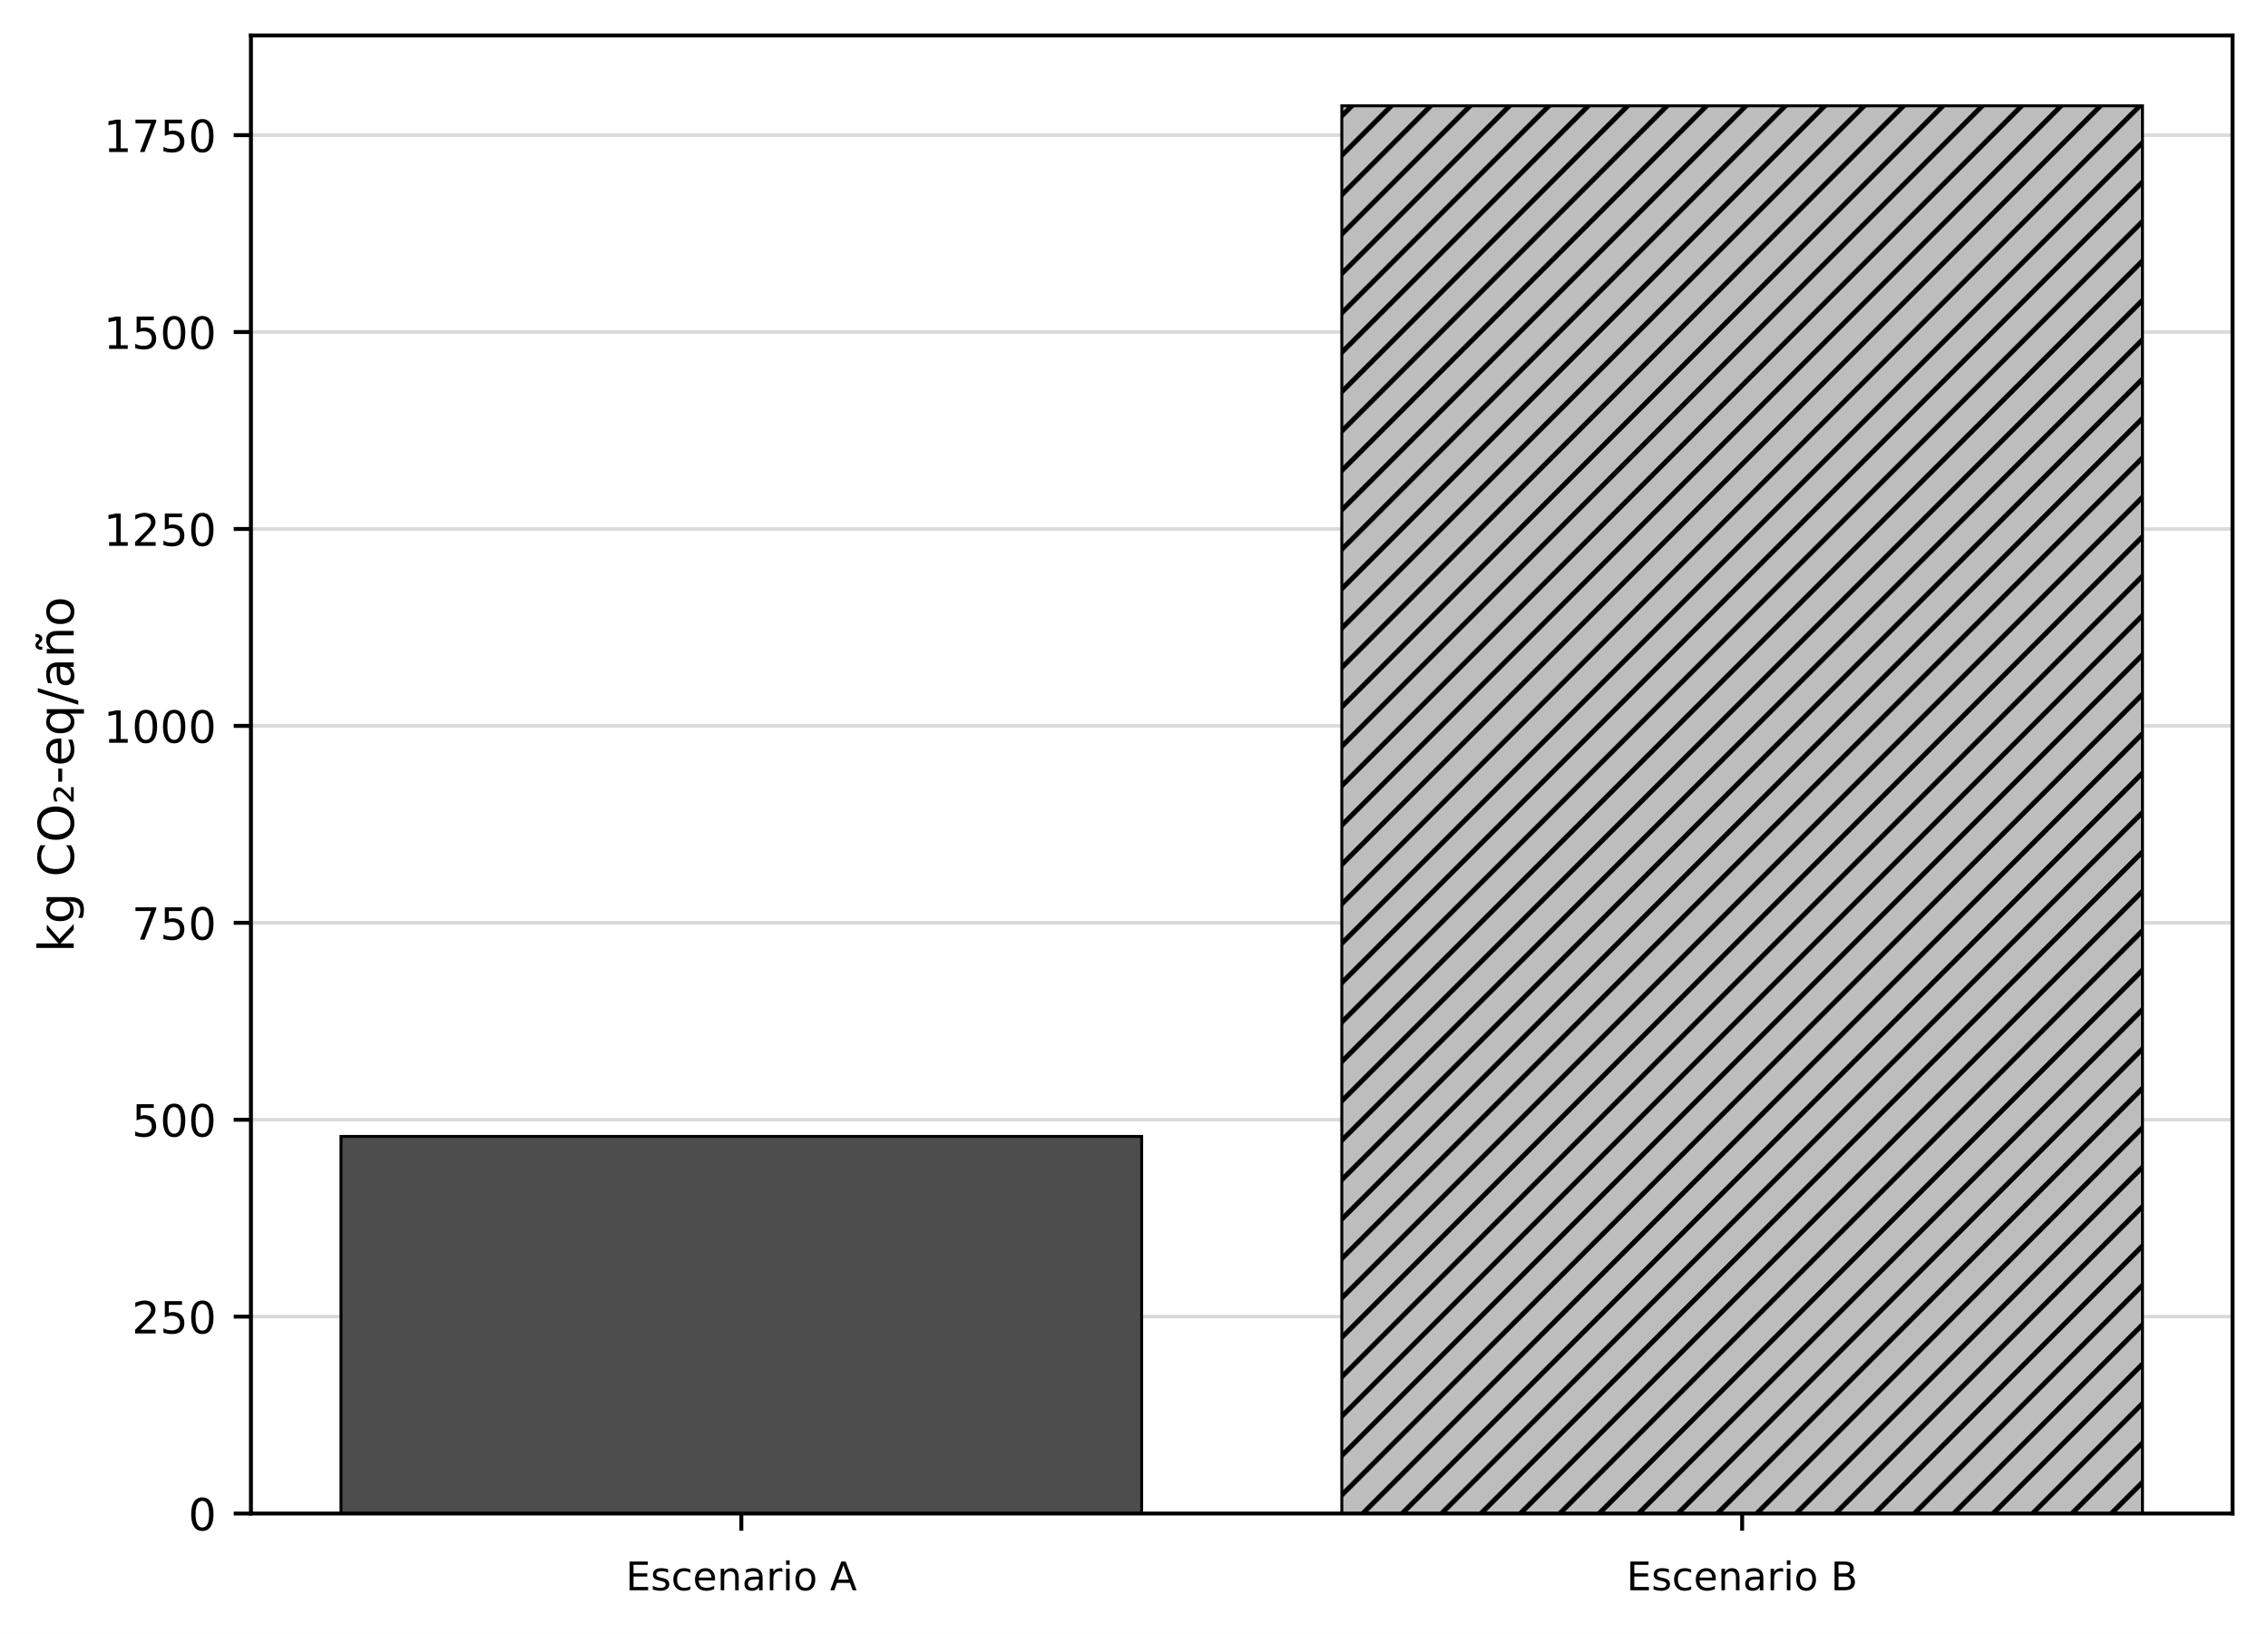
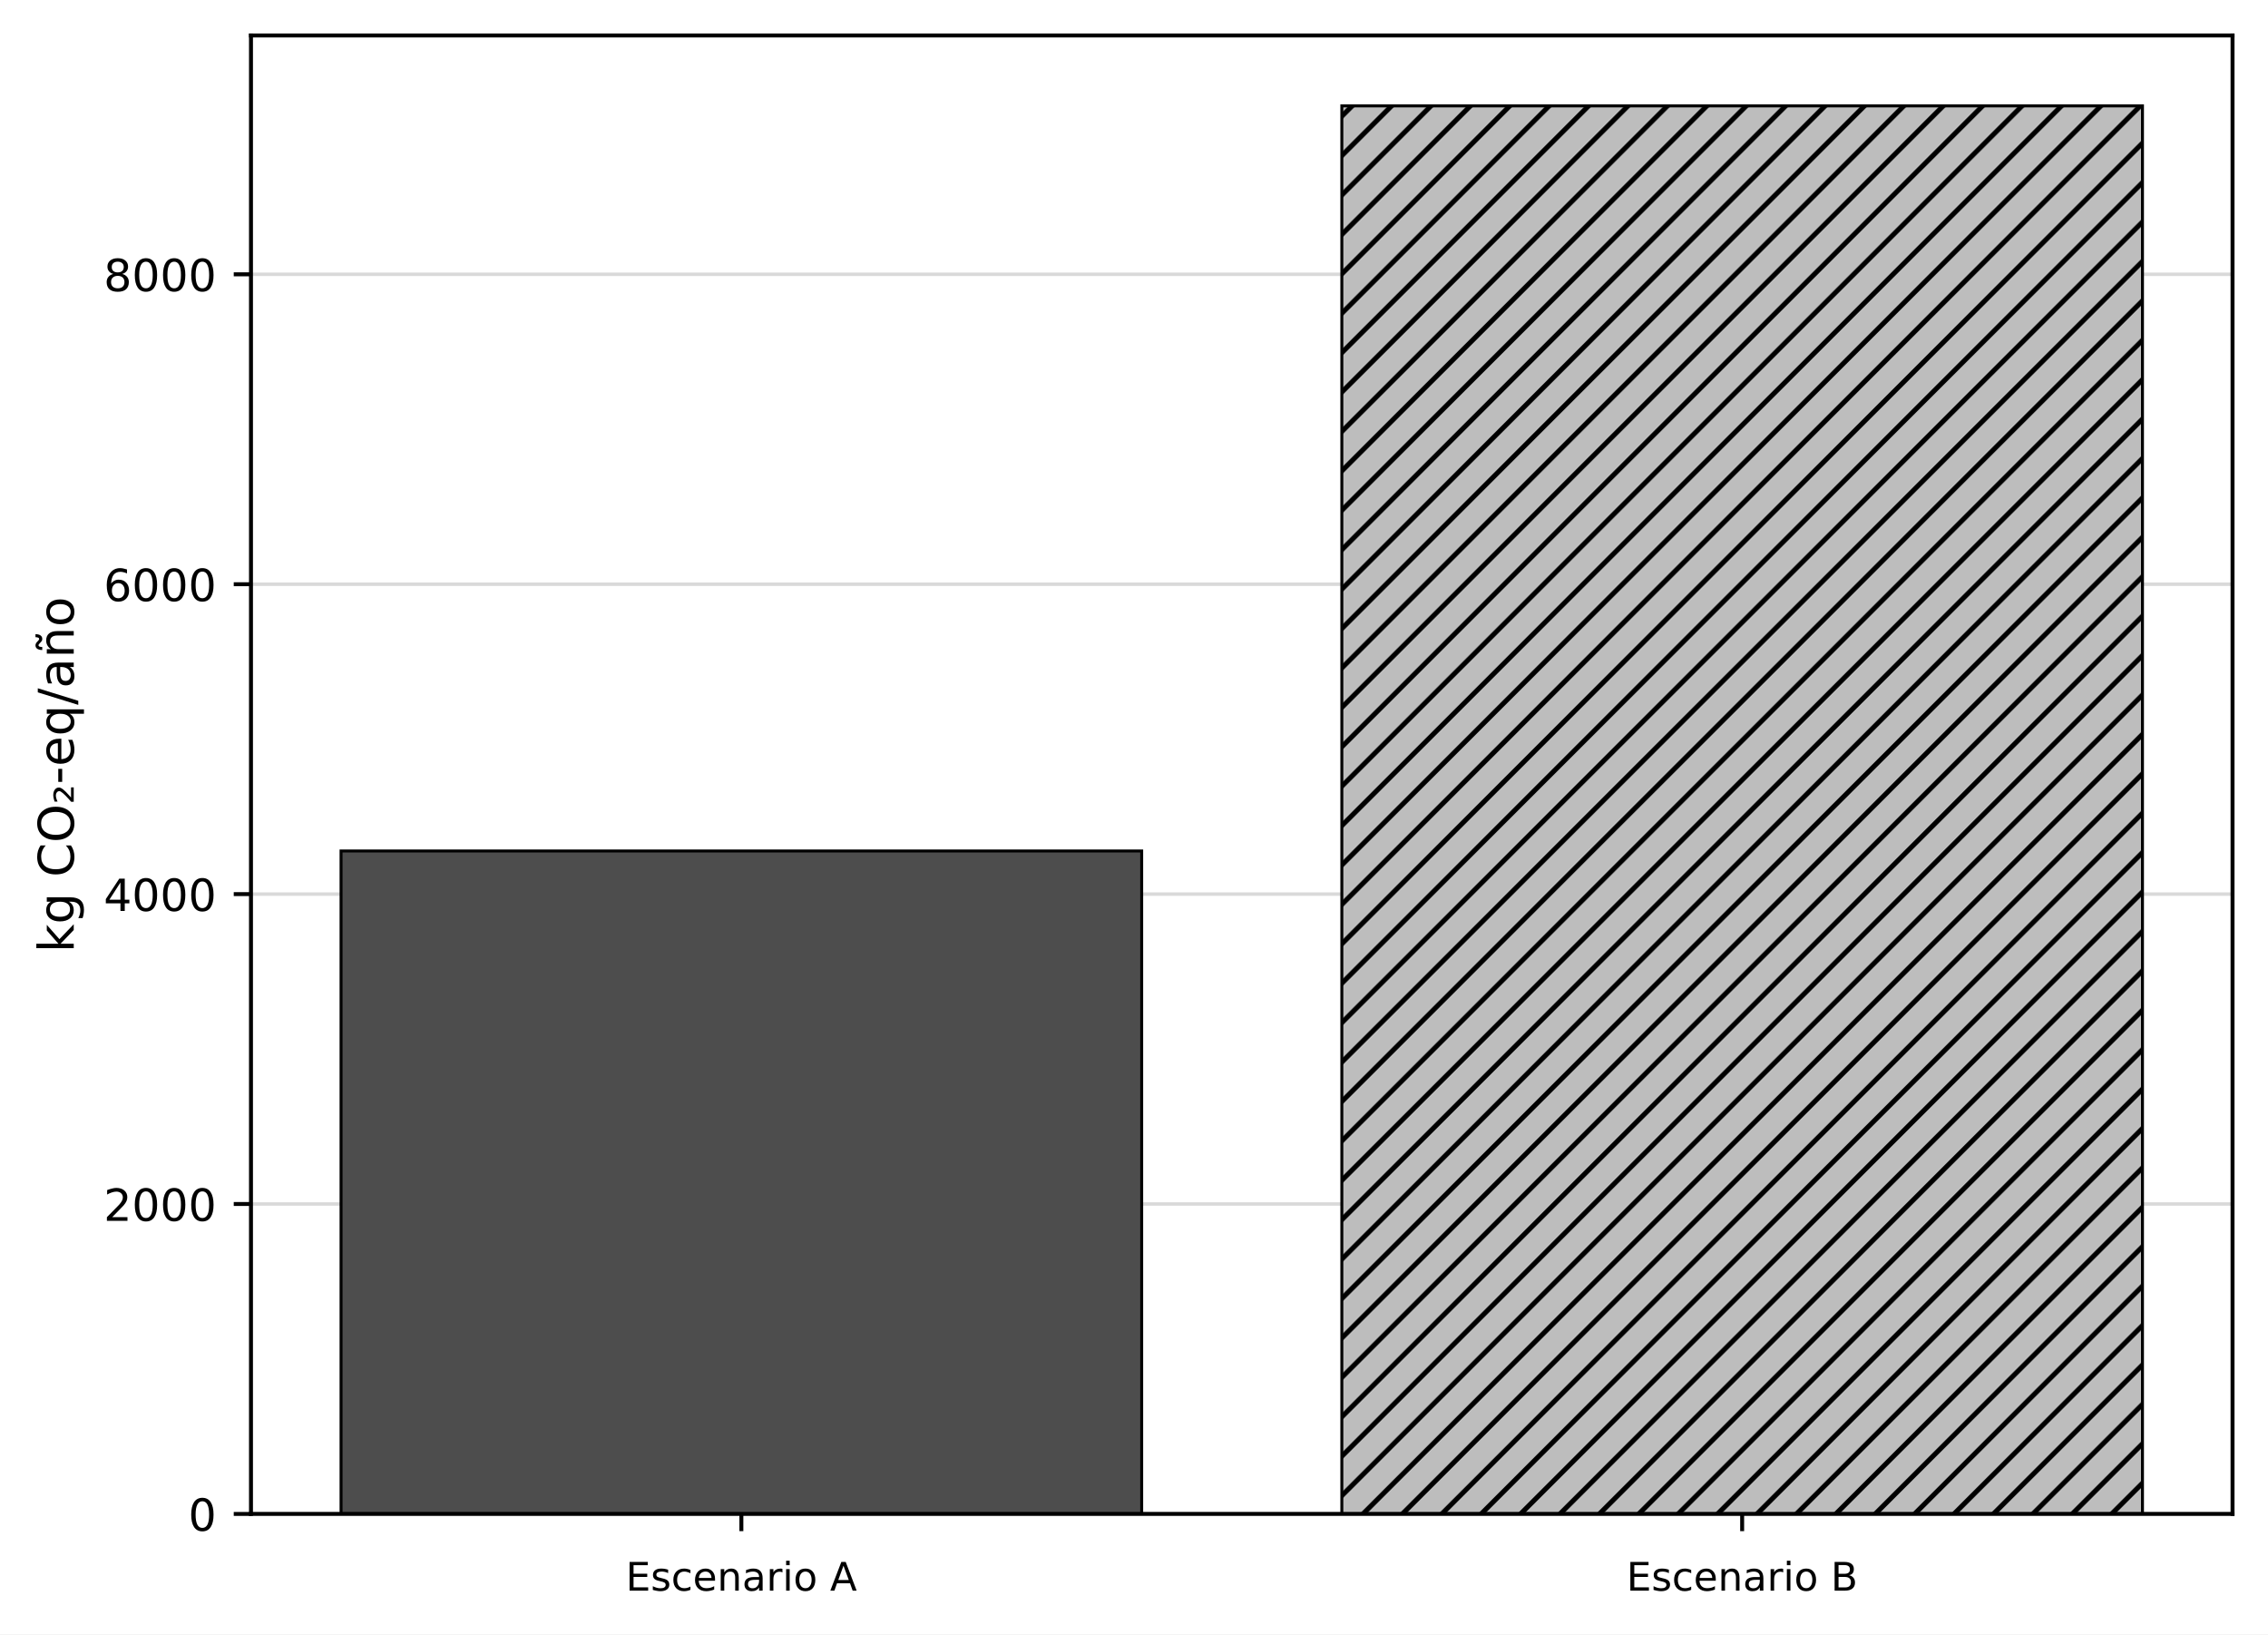
- <svg xmlns="http://www.w3.org/2000/svg" xmlns:xlink="http://www.w3.org/1999/xlink" width="460.523pt" height="331.743pt" viewBox="0 0 460.523 331.743" version="1.1">
+ <svg xmlns="http://www.w3.org/2000/svg" xmlns:xlink="http://www.w3.org/1999/xlink" width="460.433pt" height="331.743pt" viewBox="0 0 460.433 331.743" version="1.1">
  <defs>
    <style type="text/css">*{stroke-linejoin: round; stroke-linecap: butt}</style>
  </defs>
  <g id="figure_1">
    <g id="patch_1">
-       <path d="M 0 331.743  L 460.523 331.743  L 460.523 0  L 0 0  z " style="fill: #ffffff" />
+       <path d="M 0 331.743  L 460.433 331.743  L 460.433 0  L 0 0  z " style="fill: #ffffff" />
    </g>
    <g id="axes_1">
      <g id="patch_2">
-         <path d="M 50.953 307.3  L 453.323 307.3  L 453.323 7.2  L 50.953 7.2  z " style="fill: #ffffff" />
+         <path d="M 50.953 307.3  L 453.233 307.3  L 453.233 7.2  L 50.953 7.2  z " style="fill: #ffffff" />
      </g>
      <g id="matplotlib.axis_1">
        <g id="xtick_1">
          <g id="line2d_1">
            <defs>
-               <path id="m650770dafb" d="M 0 0  L 0 3.5  " style="stroke: #000000; stroke-width: 0.8" />
+               <path id="ma55a5f6a79" d="M 0 0  L 0 3.5  " style="stroke: #000000; stroke-width: 0.8" />
            </defs>
            <g>
-               <use xlink:href="#m650770dafb" x="150.53" y="307.3" style="stroke: #000000; stroke-width: 0.8" />
+               <use xlink:href="#ma55a5f6a79" x="150.508" y="307.3" style="stroke: #000000; stroke-width: 0.8" />
            </g>
          </g>
          <g id="text_1">
-             <text style="font-size: 8px; font-family: 'DejaVu Sans'; text-anchor: middle" x="150.53" y="322.879" transform="rotate(-0 150.5299 322.8788)">Escenario A</text>
+             <text style="font-size: 8px; font-family: 'DejaVu Sans'; text-anchor: middle" x="150.508" y="322.879" transform="rotate(-0 150.5076 322.8788)">Escenario A</text>
          </g>
        </g>
        <g id="xtick_2">
          <g id="line2d_2">
            <g>
-               <use xlink:href="#m650770dafb" x="353.747" y="307.3" style="stroke: #000000; stroke-width: 0.8" />
+               <use xlink:href="#ma55a5f6a79" x="353.679" y="307.3" style="stroke: #000000; stroke-width: 0.8" />
            </g>
          </g>
          <g id="text_2">
-             <text style="font-size: 8px; font-family: 'DejaVu Sans'; text-anchor: middle" x="353.747" y="322.879" transform="rotate(-0 353.747 322.8788)">Escenario B</text>
+             <text style="font-size: 8px; font-family: 'DejaVu Sans'; text-anchor: middle" x="353.679" y="322.879" transform="rotate(-0 353.6793 322.8788)">Escenario B</text>
          </g>
        </g>
      </g>
      <g id="matplotlib.axis_2">
        <g id="ytick_1">
          <g id="line2d_3">
-             <path d="M 50.953 307.3  L 453.323 307.3  " clip-path="url(#p86dbf8bbb6)" style="fill: none; stroke: #d9d9d9; stroke-width: 0.7; stroke-linecap: square" />
+             <path d="M 50.953 307.3  L 453.233 307.3  " clip-path="url(#pb0bb57e6a0)" style="fill: none; stroke: #d9d9d9; stroke-width: 0.7; stroke-linecap: square" />
          </g>
          <g id="line2d_4">
            <defs>
-               <path id="m160d6a5a36" d="M 0 0  L -3.5 0  " style="stroke: #000000; stroke-width: 0.8" />
+               <path id="m1a4f6ff0b9" d="M 0 0  L -3.5 0  " style="stroke: #000000; stroke-width: 0.8" />
            </defs>
            <g>
-               <use xlink:href="#m160d6a5a36" x="50.953" y="307.3" style="stroke: #000000; stroke-width: 0.8" />
+               <use xlink:href="#m1a4f6ff0b9" x="50.953" y="307.3" style="stroke: #000000; stroke-width: 0.8" />
            </g>
          </g>
          <g id="text_3">
            <text style="font-size: 9px; font-family: 'DejaVu Sans'; text-anchor: end" x="43.953" y="310.719" transform="rotate(-0 43.95344 310.7193)">0</text>
          </g>
        </g>
        <g id="ytick_2">
          <g id="line2d_5">
-             <path d="M 50.953 267.32  L 453.323 267.32  " clip-path="url(#p86dbf8bbb6)" style="fill: none; stroke: #d9d9d9; stroke-width: 0.7; stroke-linecap: square" />
+             <path d="M 50.953 244.395  L 453.233 244.395  " clip-path="url(#pb0bb57e6a0)" style="fill: none; stroke: #d9d9d9; stroke-width: 0.7; stroke-linecap: square" />
          </g>
          <g id="line2d_6">
            <g>
-               <use xlink:href="#m160d6a5a36" x="50.953" y="267.32" style="stroke: #000000; stroke-width: 0.8" />
+               <use xlink:href="#m1a4f6ff0b9" x="50.953" y="244.395" style="stroke: #000000; stroke-width: 0.8" />
            </g>
          </g>
          <g id="text_4">
-             <text style="font-size: 9px; font-family: 'DejaVu Sans'; text-anchor: end" x="43.953" y="270.739" transform="rotate(-0 43.95344 270.7391)">250</text>
+             <text style="font-size: 9px; font-family: 'DejaVu Sans'; text-anchor: end" x="43.953" y="247.814" transform="rotate(-0 43.95344 247.8145)">2000</text>
          </g>
        </g>
        <g id="ytick_3">
          <g id="line2d_7">
-             <path d="M 50.953 227.34  L 453.323 227.34  " clip-path="url(#p86dbf8bbb6)" style="fill: none; stroke: #d9d9d9; stroke-width: 0.7; stroke-linecap: square" />
+             <path d="M 50.953 181.49  L 453.233 181.49  " clip-path="url(#pb0bb57e6a0)" style="fill: none; stroke: #d9d9d9; stroke-width: 0.7; stroke-linecap: square" />
          </g>
          <g id="line2d_8">
            <g>
-               <use xlink:href="#m160d6a5a36" x="50.953" y="227.34" style="stroke: #000000; stroke-width: 0.8" />
+               <use xlink:href="#m1a4f6ff0b9" x="50.953" y="181.49" style="stroke: #000000; stroke-width: 0.8" />
            </g>
          </g>
          <g id="text_5">
-             <text style="font-size: 9px; font-family: 'DejaVu Sans'; text-anchor: end" x="43.953" y="230.759" transform="rotate(-0 43.95344 230.7588)">500</text>
+             <text style="font-size: 9px; font-family: 'DejaVu Sans'; text-anchor: end" x="43.953" y="184.91" transform="rotate(-0 43.95344 184.9097)">4000</text>
          </g>
        </g>
        <g id="ytick_4">
          <g id="line2d_9">
-             <path d="M 50.953 187.359  L 453.323 187.359  " clip-path="url(#p86dbf8bbb6)" style="fill: none; stroke: #d9d9d9; stroke-width: 0.7; stroke-linecap: square" />
+             <path d="M 50.953 118.586  L 453.233 118.586  " clip-path="url(#pb0bb57e6a0)" style="fill: none; stroke: #d9d9d9; stroke-width: 0.7; stroke-linecap: square" />
          </g>
          <g id="line2d_10">
            <g>
-               <use xlink:href="#m160d6a5a36" x="50.953" y="187.359" style="stroke: #000000; stroke-width: 0.8" />
+               <use xlink:href="#m1a4f6ff0b9" x="50.953" y="118.586" style="stroke: #000000; stroke-width: 0.8" />
            </g>
          </g>
          <g id="text_6">
-             <text style="font-size: 9px; font-family: 'DejaVu Sans'; text-anchor: end" x="43.953" y="190.779" transform="rotate(-0 43.95344 190.7786)">750</text>
+             <text style="font-size: 9px; font-family: 'DejaVu Sans'; text-anchor: end" x="43.953" y="122.005" transform="rotate(-0 43.95344 122.0049)">6000</text>
          </g>
        </g>
        <g id="ytick_5">
          <g id="line2d_11">
-             <path d="M 50.953 147.379  L 453.323 147.379  " clip-path="url(#p86dbf8bbb6)" style="fill: none; stroke: #d9d9d9; stroke-width: 0.7; stroke-linecap: square" />
+             <path d="M 50.953 55.681  L 453.233 55.681  " clip-path="url(#pb0bb57e6a0)" style="fill: none; stroke: #d9d9d9; stroke-width: 0.7; stroke-linecap: square" />
          </g>
          <g id="line2d_12">
            <g>
-               <use xlink:href="#m160d6a5a36" x="50.953" y="147.379" style="stroke: #000000; stroke-width: 0.8" />
+               <use xlink:href="#m1a4f6ff0b9" x="50.953" y="55.681" style="stroke: #000000; stroke-width: 0.8" />
            </g>
          </g>
          <g id="text_7">
-             <text style="font-size: 9px; font-family: 'DejaVu Sans'; text-anchor: end" x="43.953" y="150.798" transform="rotate(-0 43.95344 150.7984)">1000</text>
+             <text style="font-size: 9px; font-family: 'DejaVu Sans'; text-anchor: end" x="43.953" y="59.1" transform="rotate(-0 43.95344 59.10005)">8000</text>
          </g>
        </g>
-         <g id="ytick_6">
-           <g id="line2d_13">
-             <path d="M 50.953 107.399  L 453.323 107.399  " clip-path="url(#p86dbf8bbb6)" style="fill: none; stroke: #d9d9d9; stroke-width: 0.7; stroke-linecap: square" />
-           </g>
-           <g id="line2d_14">
-             <g>
-               <use xlink:href="#m160d6a5a36" x="50.953" y="107.399" style="stroke: #000000; stroke-width: 0.8" />
-             </g>
-           </g>
-           <g id="text_8">
-             <text style="font-size: 9px; font-family: 'DejaVu Sans'; text-anchor: end" x="43.953" y="110.818" transform="rotate(-0 43.95344 110.8181)">1250</text>
-           </g>
-         </g>
-         <g id="ytick_7">
-           <g id="line2d_15">
-             <path d="M 50.953 67.419  L 453.323 67.419  " clip-path="url(#p86dbf8bbb6)" style="fill: none; stroke: #d9d9d9; stroke-width: 0.7; stroke-linecap: square" />
-           </g>
-           <g id="line2d_16">
-             <g>
-               <use xlink:href="#m160d6a5a36" x="50.953" y="67.419" style="stroke: #000000; stroke-width: 0.8" />
-             </g>
-           </g>
-           <g id="text_9">
-             <text style="font-size: 9px; font-family: 'DejaVu Sans'; text-anchor: end" x="43.953" y="70.838" transform="rotate(-0 43.95344 70.8379)">1500</text>
-           </g>
-         </g>
-         <g id="ytick_8">
-           <g id="line2d_17">
-             <path d="M 50.953 27.438  L 453.323 27.438  " clip-path="url(#p86dbf8bbb6)" style="fill: none; stroke: #d9d9d9; stroke-width: 0.7; stroke-linecap: square" />
-           </g>
-           <g id="line2d_18">
-             <g>
-               <use xlink:href="#m160d6a5a36" x="50.953" y="27.438" style="stroke: #000000; stroke-width: 0.8" />
-             </g>
-           </g>
-           <g id="text_10">
-             <text style="font-size: 9px; font-family: 'DejaVu Sans'; text-anchor: end" x="43.953" y="30.858" transform="rotate(-0 43.95344 30.85767)">1750</text>
-           </g>
-         </g>
-         <g id="text_11">
+         <g id="text_8">
          <text style="font-size: 10px; font-family: 'DejaVu Sans'; text-anchor: middle" x="14.969" y="157.25" transform="rotate(-90 14.96875 157.25)">kg CO₂-eq/año</text>
        </g>
      </g>
      <g id="patch_3">
-         <path d="M 69.243 307.3  L 231.817 307.3  L 231.817 230.733  L 69.243 230.733  z " clip-path="url(#p86dbf8bbb6)" style="fill: #4d4d4d; stroke: #000000; stroke-width: 0.6; stroke-linejoin: miter" />
+         <path d="M 69.239 307.3  L 231.776 307.3  L 231.776 172.733  L 69.239 172.733  z " clip-path="url(#pb0bb57e6a0)" style="fill: #4d4d4d; stroke: #000000; stroke-width: 0.6; stroke-linejoin: miter" />
      </g>
      <g id="patch_4">
-         <path d="M 272.46 307.3  L 435.034 307.3  L 435.034 21.49  L 272.46 21.49  z " clip-path="url(#p86dbf8bbb6)" style="fill: url(#h7f257f5621); stroke: #000000; stroke-width: 0.6; stroke-linejoin: miter" />
+         <path d="M 272.411 307.3  L 434.948 307.3  L 434.948 21.49  L 272.411 21.49  z " clip-path="url(#pb0bb57e6a0)" style="fill: url(#haabf955e43); stroke: #000000; stroke-width: 0.6; stroke-linejoin: miter" />
      </g>
      <g id="patch_5">
        <path d="M 50.953 307.3  L 50.953 7.2  " style="fill: none; stroke: #000000; stroke-width: 0.8; stroke-linejoin: miter; stroke-linecap: square" />
      </g>
      <g id="patch_6">
-         <path d="M 453.323 307.3  L 453.323 7.2  " style="fill: none; stroke: #000000; stroke-width: 0.8; stroke-linejoin: miter; stroke-linecap: square" />
+         <path d="M 453.233 307.3  L 453.233 7.2  " style="fill: none; stroke: #000000; stroke-width: 0.8; stroke-linejoin: miter; stroke-linecap: square" />
      </g>
      <g id="patch_7">
-         <path d="M 50.953 307.3  L 453.323 307.3  " style="fill: none; stroke: #000000; stroke-width: 0.8; stroke-linejoin: miter; stroke-linecap: square" />
+         <path d="M 50.953 307.3  L 453.233 307.3  " style="fill: none; stroke: #000000; stroke-width: 0.8; stroke-linejoin: miter; stroke-linecap: square" />
      </g>
      <g id="patch_8">
-         <path d="M 50.953 7.2  L 453.323 7.2  " style="fill: none; stroke: #000000; stroke-width: 0.8; stroke-linejoin: miter; stroke-linecap: square" />
+         <path d="M 50.953 7.2  L 453.233 7.2  " style="fill: none; stroke: #000000; stroke-width: 0.8; stroke-linejoin: miter; stroke-linecap: square" />
      </g>
    </g>
  </g>
  <defs>
-     <clipPath id="p86dbf8bbb6">
-       <rect x="50.953" y="7.2" width="402.37" height="300.1" />
+     <clipPath id="pb0bb57e6a0">
+       <rect x="50.953" y="7.2" width="402.28" height="300.1" />
    </clipPath>
  </defs>
  <defs>
-     <pattern id="h7f257f5621" patternUnits="userSpaceOnUse" x="0" y="0" width="72" height="72">
+     <pattern id="haabf955e43" patternUnits="userSpaceOnUse" x="0" y="0" width="72" height="72">
      <rect x="0" y="0" width="73" height="73" fill="#bdbdbd" />
      <path d="M -36 36  L 36 -36  M -32 40  L 40 -32  M -28 44  L 44 -28  M -24 48  L 48 -24  M -20 52  L 52 -20  M -16 56  L 56 -16  M -12 60  L 60 -12  M -8 64  L 64 -8  M -4 68  L 68 -4  M 0 72  L 72 0  M 4 76  L 76 4  M 8 80  L 80 8  M 12 84  L 84 12  M 16 88  L 88 16  M 20 92  L 92 20  M 24 96  L 96 24  M 28 100  L 100 28  M 32 104  L 104 32  M 36 108  L 108 36  " style="fill: #000000; stroke: #000000; stroke-width: 1.0; stroke-linecap: butt; stroke-linejoin: miter" />
    </pattern>
  </defs>
</svg>
